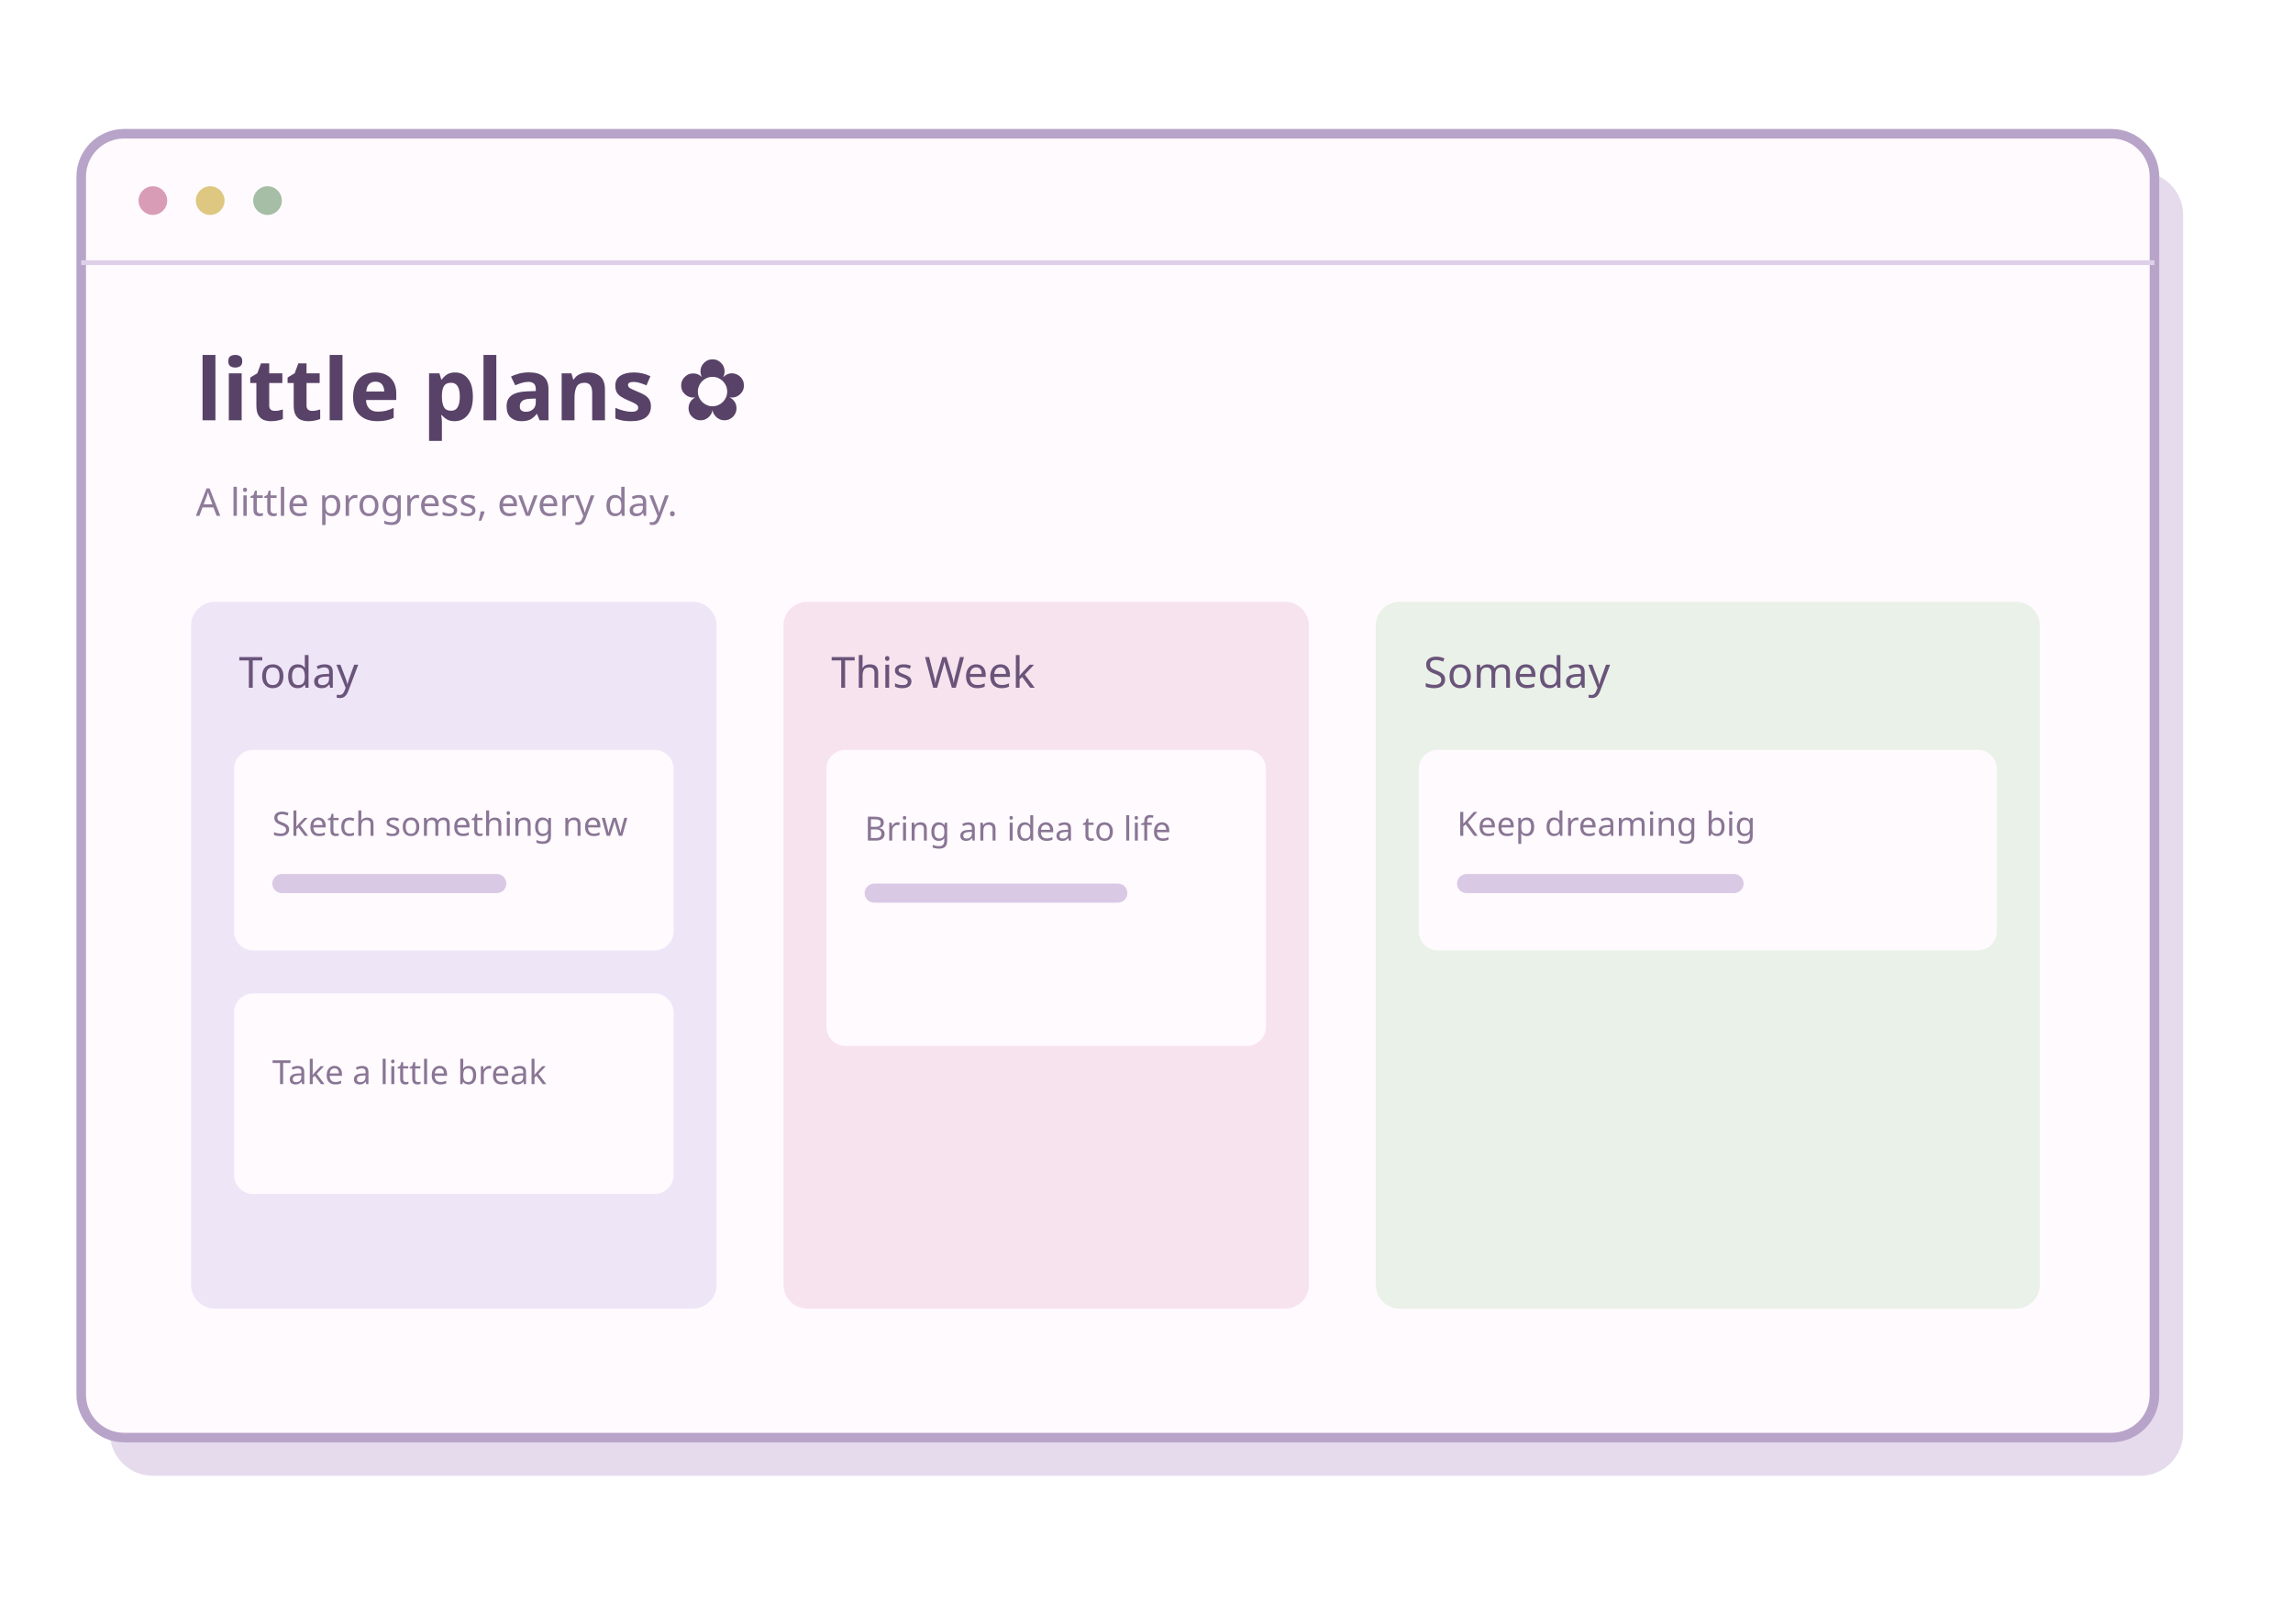
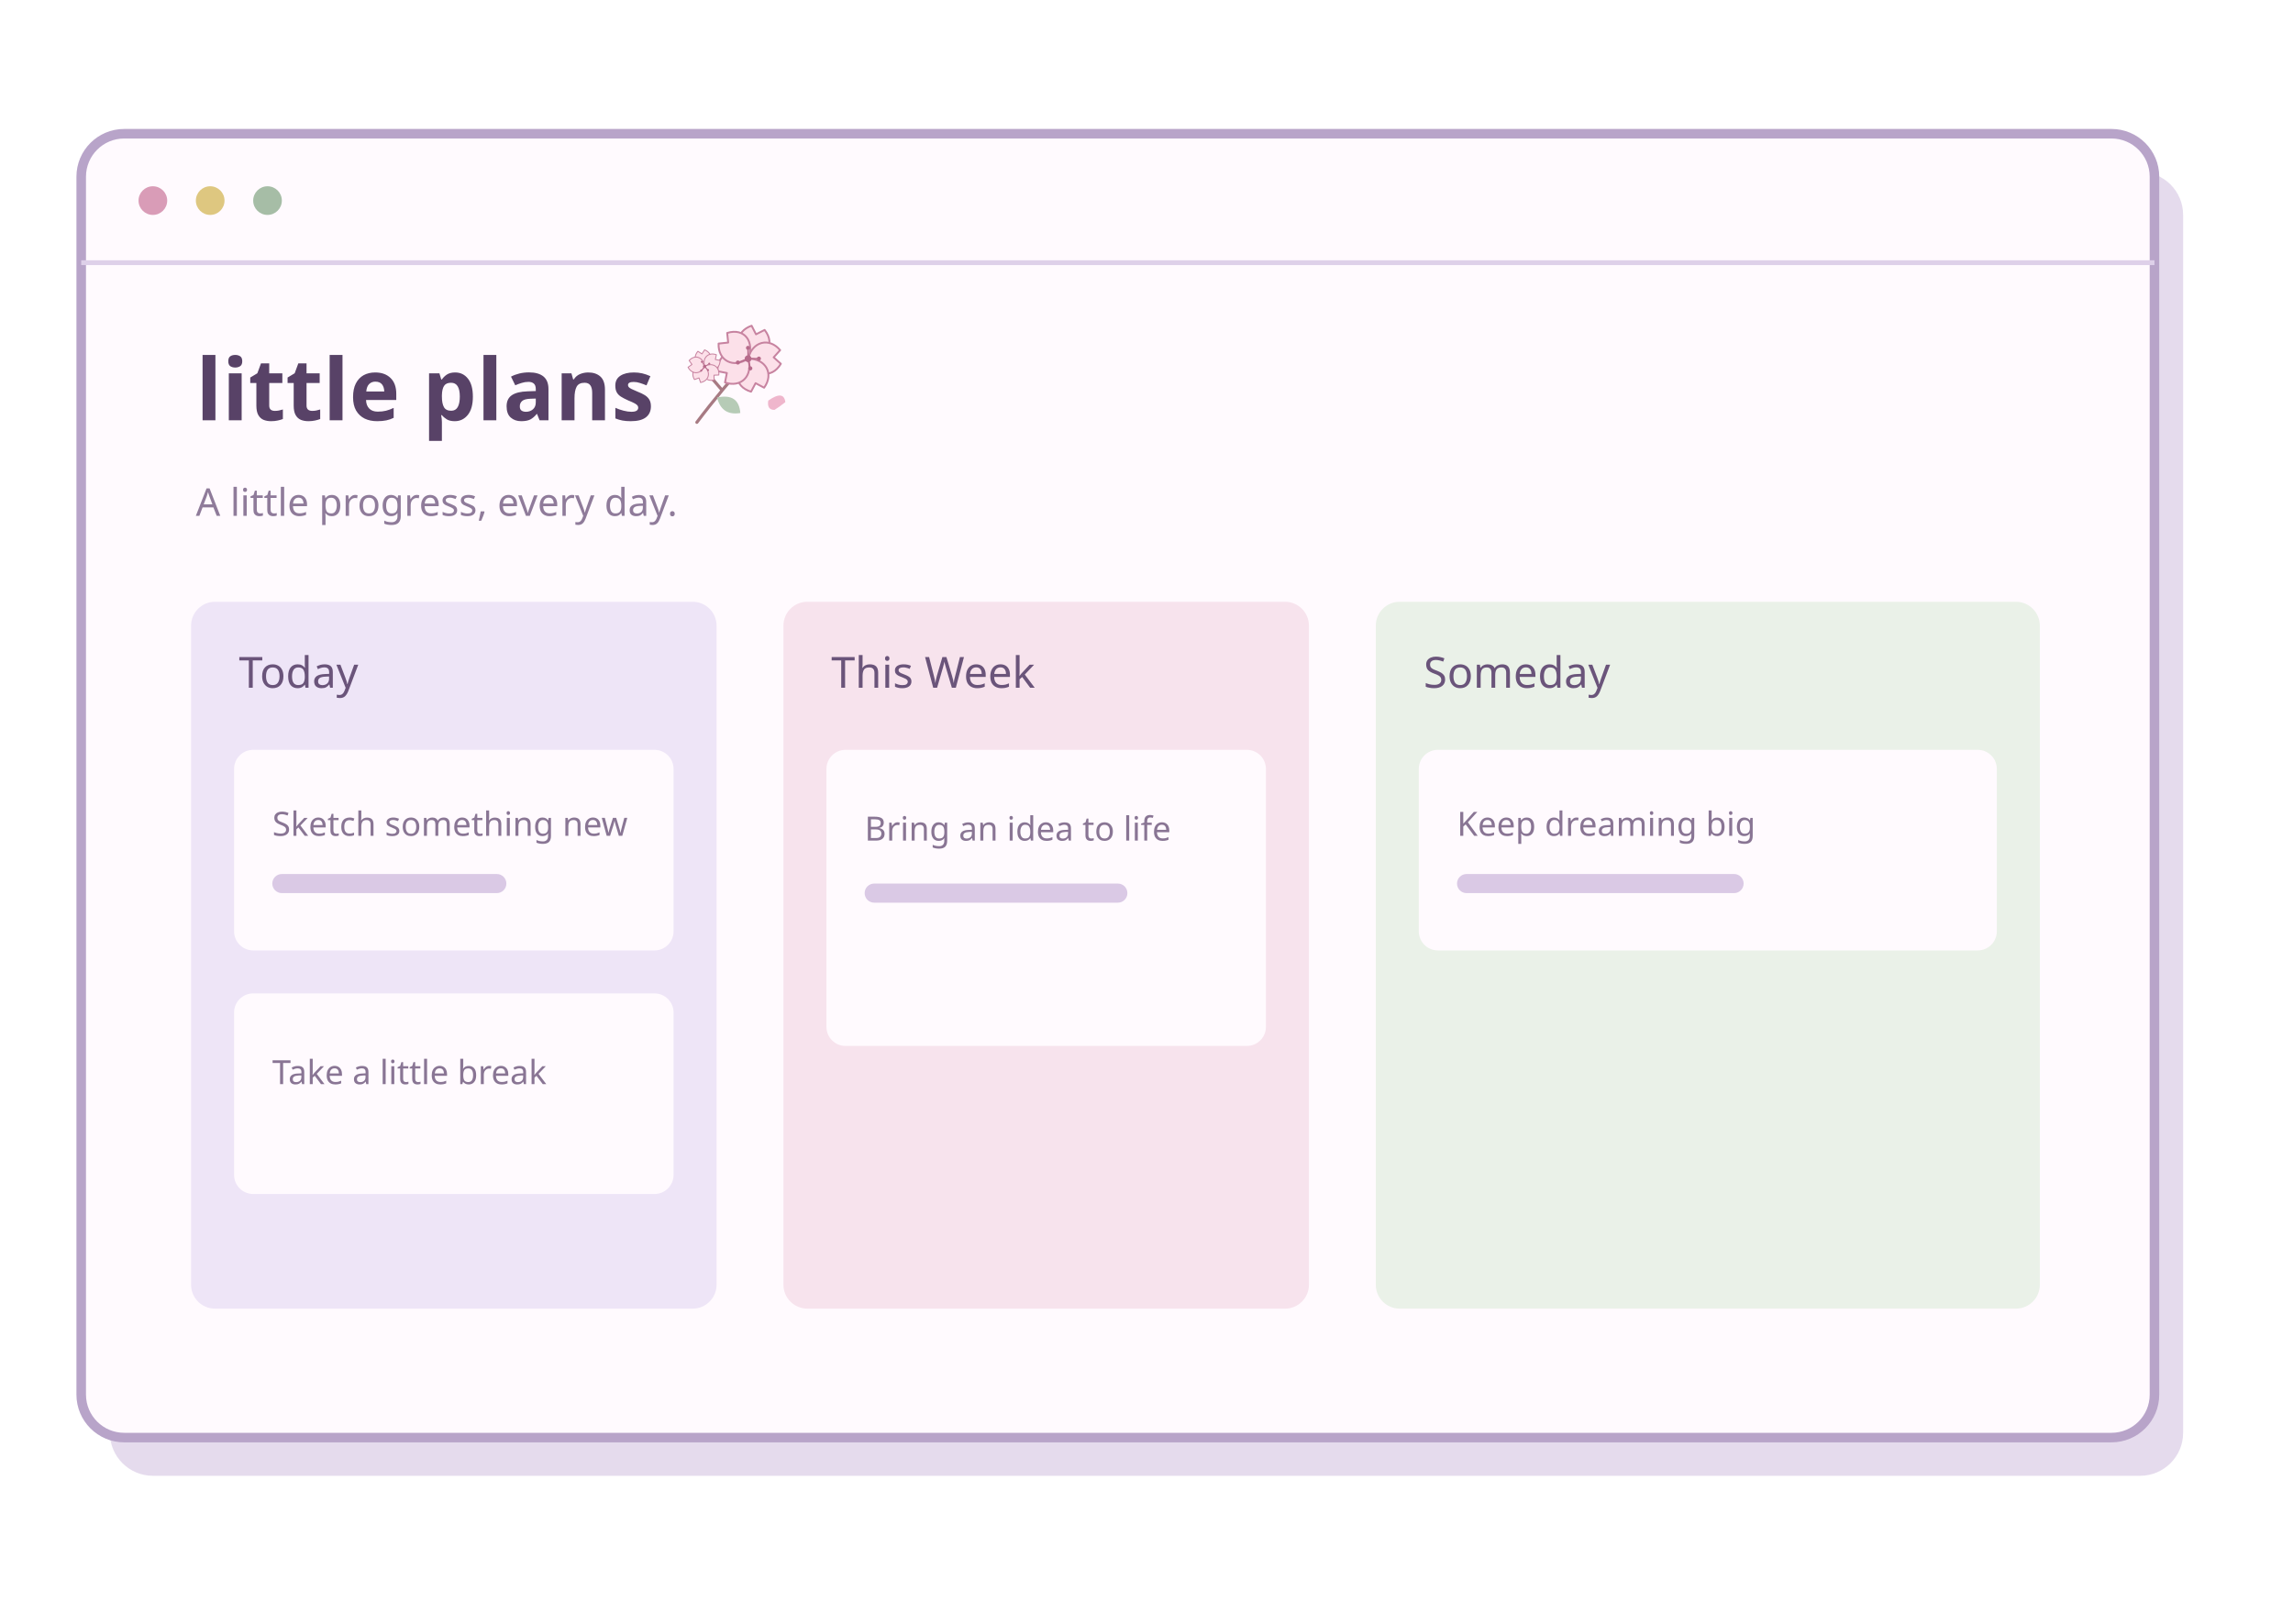
<svg xmlns="http://www.w3.org/2000/svg" width="480" height="340" viewBox="0 0 480 340">
  <rect x="23" y="36" width="434" height="273" rx="9" fill="#cbb8dc" opacity=".5" />
  <rect x="17" y="28" width="434" height="273" rx="9" fill="#fffafe" stroke="#b8a4c9" stroke-width="2" />
  <path d="M17 55h434" stroke="#ded0e9" />
  <circle cx="32" cy="42" r="3" fill="#d99cb7" />
  <circle cx="44" cy="42" r="3" fill="#dec780" />
  <circle cx="56" cy="42" r="3" fill="#a6bda6" />
-   <text x="41" y="88" font-family="sans-serif" font-size="18" font-weight="700" fill="#584267">little plans ✿</text>
-   <text x="41" y="108" font-family="sans-serif" font-size="8" fill="#8f7b9a">A little progress, every day.</text>
+   <text x="41" y="88" font-family="sans-serif" font-size="18" font-weight="700" fill="#584267">
+     little plans
+   </text>
+   <text x="41" y="108" font-family="sans-serif" font-size="8" fill="#8f7b9a">
+     A little progress, every day.
+   </text>
  <rect x="40" y="126" width="110" height="148" rx="5" fill="#eee5f7" />
  <rect x="164" y="126" width="110" height="148" rx="5" fill="#f7e3ed" />
  <rect x="288" y="126" width="139" height="148" rx="5" fill="#eaf1e8" />
  <g font-family="sans-serif" font-size="9" fill="#6a547a">
    <text x="50" y="144">Today</text>
    <text x="174" y="144">This Week</text>
    <text x="298" y="144">Someday</text>
  </g>
  <g fill="#fffafe">
    <rect x="49" y="157" width="92" height="42" rx="4" />
    <rect x="49" y="208" width="92" height="42" rx="4" />
    <rect x="173" y="157" width="92" height="62" rx="4" />
    <rect x="297" y="157" width="121" height="42" rx="4" />
  </g>
  <g fill="#897594" font-family="sans-serif" font-size="7">
    <text x="57" y="175">Sketch something new</text>
    <text x="57" y="227">Take a little break</text>
    <text x="181" y="176">Bring an idea to life</text>
    <text x="305" y="175">Keep dreaming big</text>
  </g>
  <g fill="#dac9e5">
    <rect x="57" y="183" width="49" height="4" rx="2" />
    <rect x="181" y="185" width="55" height="4" rx="2" />
    <rect x="305" y="183" width="60" height="4" rx="2" />
  </g>
+   <svg x="141" y="66" width="26" height="26" viewBox="0 0 80 80">
+     <path d="M15 69Q30 49 54 22M31 48 19 34" fill="none" stroke="#a77a83" stroke-width="2" stroke-linecap="round" />
+     <path d="M28 53Q42 50 43 63 31 65 28 53Z" fill="#b6cbb6" />
+     <g transform="translate(48 28) rotate(18) scale(1.1)">
+       <g fill="#fce0e9" stroke="#c783a0" stroke-width="1.1" stroke-linejoin="round">
+         <path d="M0 0C-10-3-12-13-4-19L0-15 4-19C13-13 10-3 0 0Z" transform="rotate(0)" />
+         <path d="M0 0C-10-3-12-13-4-19L0-15 4-19C13-13 10-3 0 0Z" transform="rotate(69)" />
+         <path d="M0 0C-10-3-12-13-4-19L0-15 4-19C13-13 10-3 0 0Z" transform="rotate(145)" />
+         <path d="M0 0C-10-3-12-13-4-19L0-15 4-19C13-13 10-3 0 0Z" transform="rotate(218)" />
+         <path d="M0 0C-10-3-12-13-4-19L0-15 4-19C13-13 10-3 0 0Z" transform="rotate(291)" />
+       </g>
+       <g fill="none" stroke="#b76b8b" stroke-width=".8">
+         <path d="M0 0-2-6M0 0 6-2M0 0 3 5M0 0-5 4" />
+       </g>
+       <g fill="#b76b8b">
+         <circle r="2" />
+         <circle cx="-2" cy="-6" r="1.2" />
+         <circle cx="6" cy="-2" r="1.2" />
+         <circle cx="3" cy="5" r="1.2" />
+         <circle cx="-5" cy="4" r="1.2" />
+       </g>
+     </g>
+     <g transform="translate(20 33) rotate(-12) scale(0.55)">
+       <g fill="#fce0e9" stroke="#c783a0" stroke-width="1.1" stroke-linejoin="round">
+         <path d="M0 0C-10-3-12-13-4-19L0-15 4-19C13-13 10-3 0 0Z" transform="rotate(0)" />
+         <path d="M0 0C-10-3-12-13-4-19L0-15 4-19C13-13 10-3 0 0Z" transform="rotate(69)" />
+         <path d="M0 0C-10-3-12-13-4-19L0-15 4-19C13-13 10-3 0 0Z" transform="rotate(145)" />
+         <path d="M0 0C-10-3-12-13-4-19L0-15 4-19C13-13 10-3 0 0Z" transform="rotate(218)" />
+         <path d="M0 0C-10-3-12-13-4-19L0-15 4-19C13-13 10-3 0 0Z" transform="rotate(291)" />
+       </g>
+       <g fill="none" stroke="#b76b8b" stroke-width=".8">
+         <path d="M0 0-2-6M0 0 6-2M0 0 3 5M0 0-5 4" />
+       </g>
+       <g fill="#b76b8b">
+         <circle r="2" />
+         <circle cx="-2" cy="-6" r="1.2" />
+         <circle cx="6" cy="-2" r="1.2" />
+         <circle cx="3" cy="5" r="1.2" />
+         <circle cx="-5" cy="4" r="1.2" />
+       </g>
+     </g>
+     <path d="M61 55Q71 48 72 56L68 59 65 61Q60 61 61 55Z" fill="#efb6cc" />
+   </svg>
</svg>
